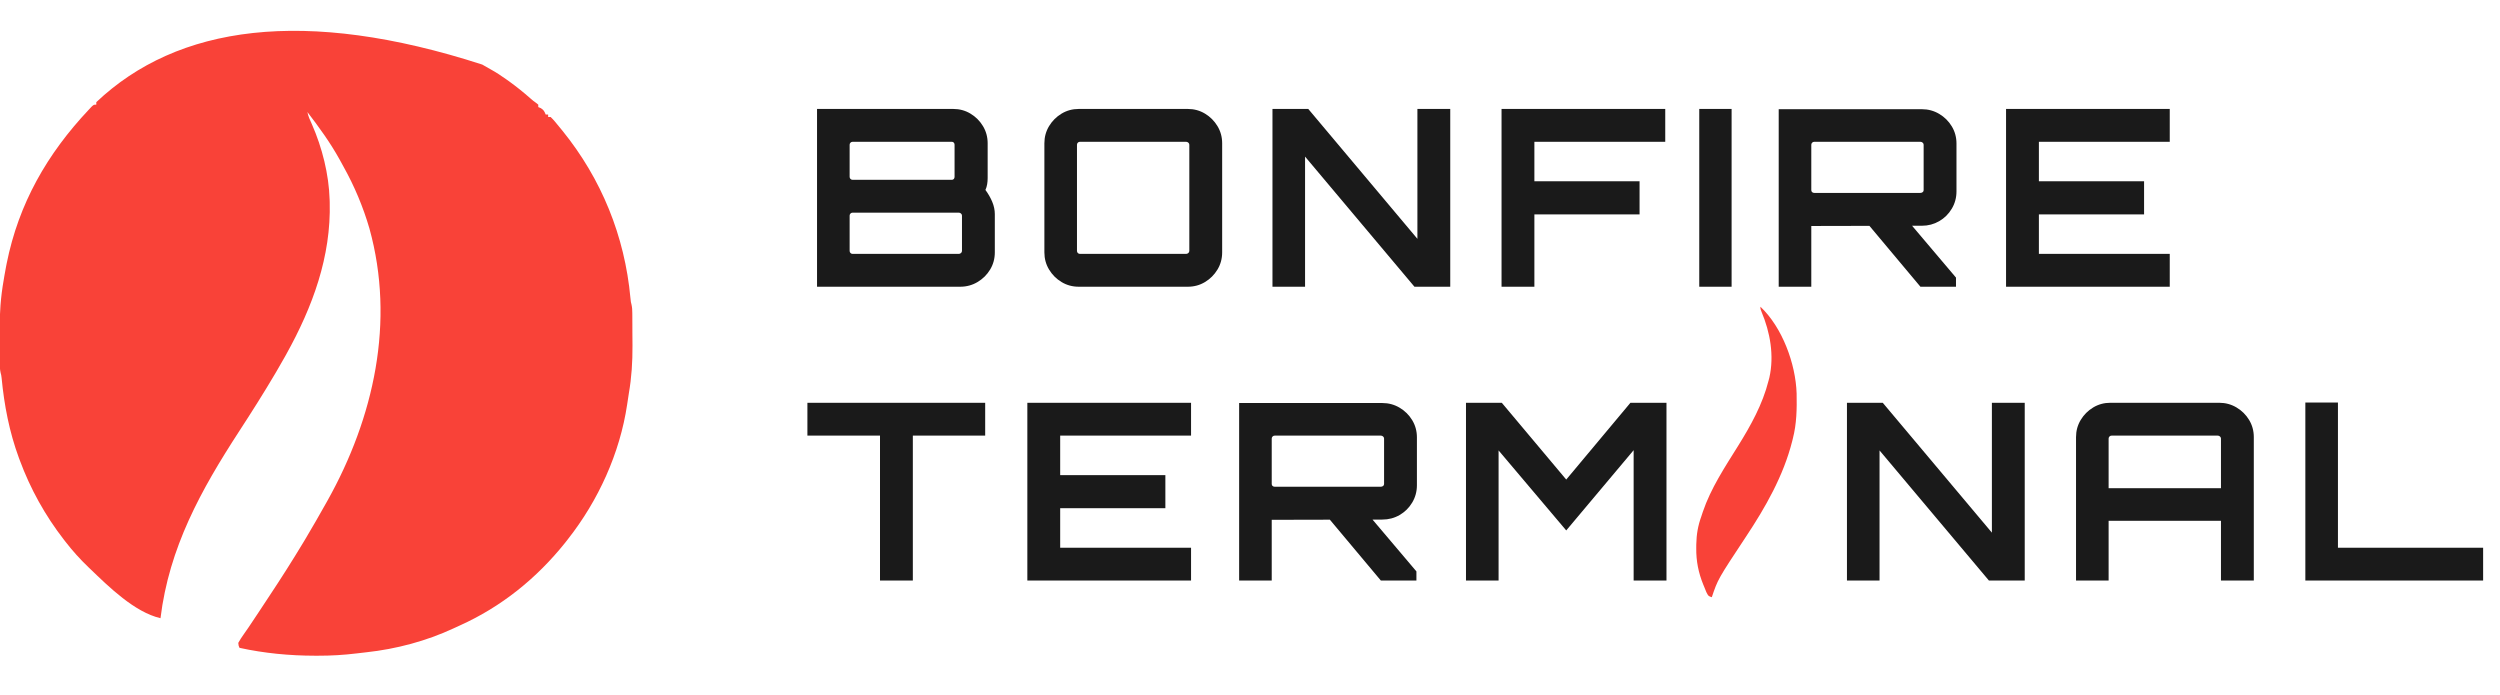
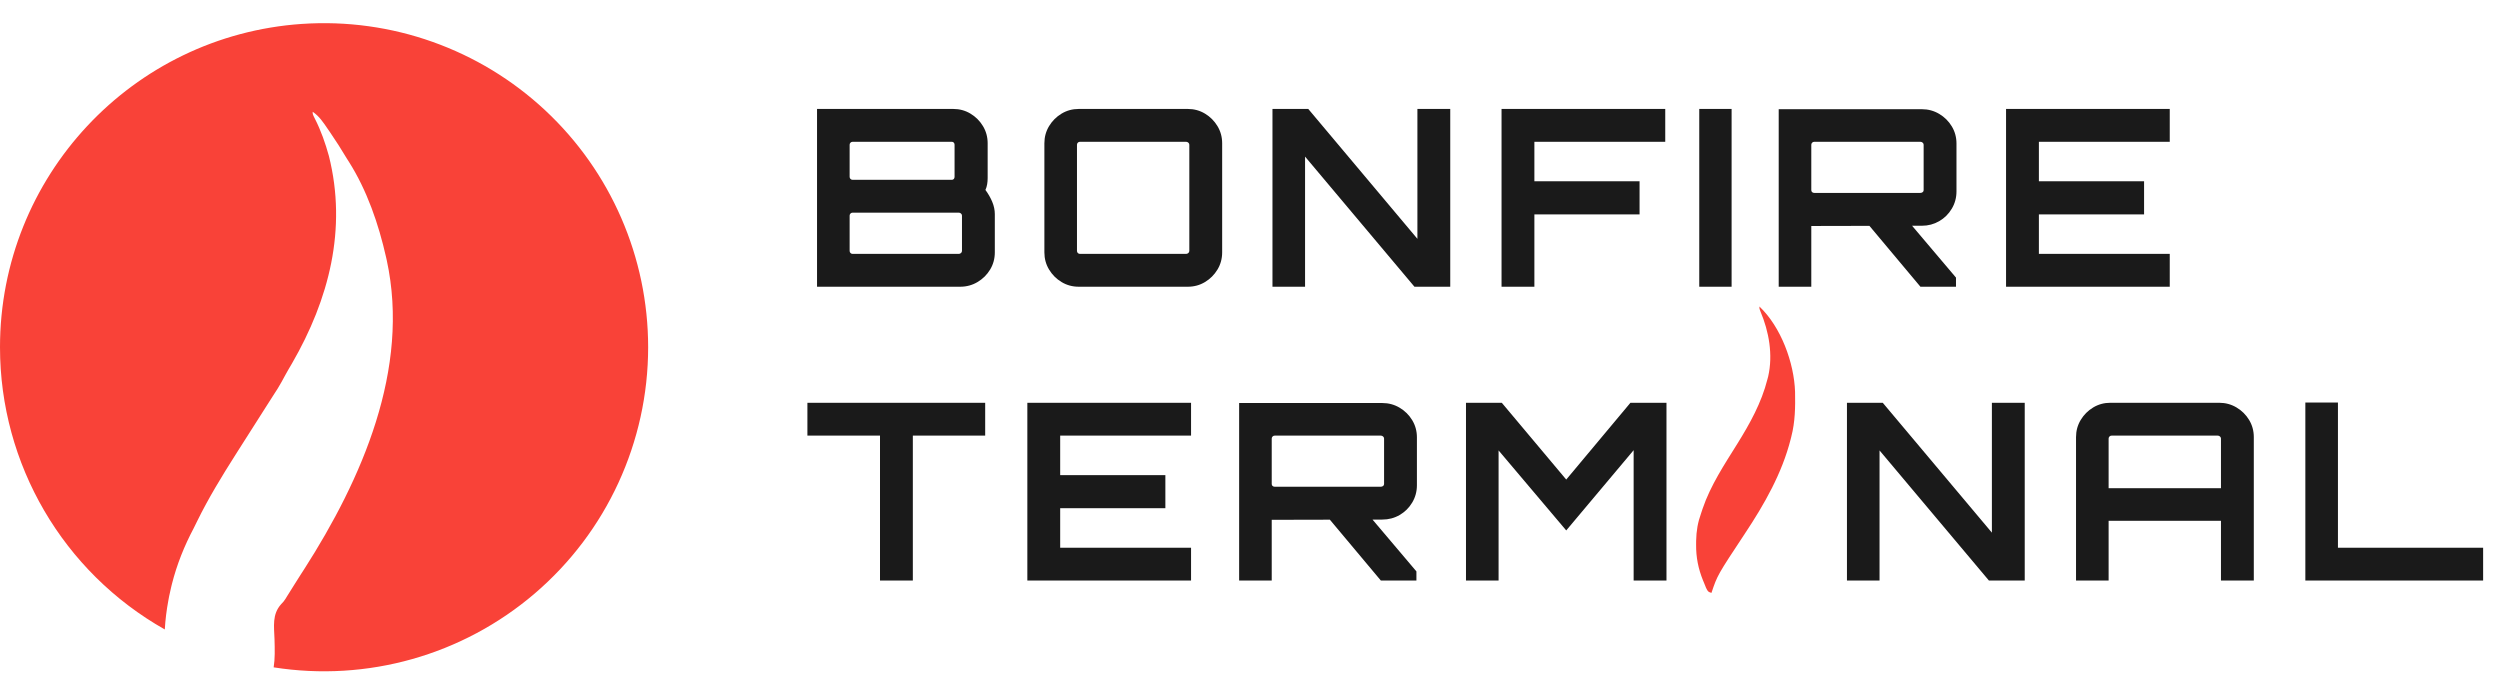
<svg xmlns="http://www.w3.org/2000/svg" width="324" height="90" viewBox="0 0 324 90">
-   <path fill="#f94238" fill-rule="evenodd" d="M62.496 8.367c.369.224.742.432 1.121.637.707.389 1.366.828 2.023 1.296l.353.25a36 36 0 0 1 2.705 2.166c.422.364.422.364.799.633l.263.211v.32l.3.12c.396.233.492.42.66.84h.32v.32h.32c.413.388.76.843 1.12 1.28l.397.482c5.069 6.254 8.09 13.676 8.826 21.692.057.546.057.546.139.852.088.377.1.716.104 1.102l.004.462.002.5.003.521.003 1.099q.004.823.012 1.645c.01 2.093-.112 4.1-.469 6.163a57 57 0 0 0-.222 1.463c-.941 6.324-3.739 12.452-7.679 17.459l-.367.47c-3.698 4.615-8.254 8.29-13.65 10.717q-.404.183-.804.37c-3.517 1.638-7.441 2.682-11.297 3.098q-.622.067-1.242.145a40 40 0 0 1-5.04.3h-.378c-3.275-.004-6.58-.316-9.782-1.02-.12-.255-.12-.255-.16-.64.203-.372.41-.694.655-1.036l.693-.998c.442-.642.869-1.294 1.297-1.945l1.396-2.117a185 185 0 0 0 4.419-6.974l.24-.4a196 196 0 0 0 2.66-4.61l.193-.342c6.031-10.774 8.79-23.216 5.447-35.278a38.5 38.5 0 0 0-3.373-8.046q-.259-.464-.51-.93c-1.199-2.166-2.653-4.163-4.157-6.124.117.575.346 1.068.59 1.6 1.323 3.015 2.193 6.462 2.29 9.76l.01.31c.197 7.065-2.221 13.583-5.61 19.69l-.163.295a86 86 0 0 1-1.117 1.945l-.206.35c-1.481 2.51-3.042 4.97-4.631 7.413-4.968 7.64-9.083 15.075-10.203 24.237-3.37-.787-6.691-4.064-9.12-6.4l-.238-.228A29.6 29.6 0 0 1 8.48 70.2l-.202-.26a38.6 38.6 0 0 1-5.718-10.3l-.119-.318C1.21 55.976.545 52.516.207 48.974.16 48.6.16 48.6.079 48.306c-.088-.386-.102-.734-.105-1.13l-.004-.47-.003-.51-.002-.533-.003-1.121q-.004-.84-.012-1.68c-.01-2.24.139-4.378.53-6.582l.087-.526q.098-.589.213-1.174l.081-.416C2.42 26.373 6.111 19.942 11.52 14.2l.35-.374c.29-.266.29-.266.61-.266v-.32C23 3.288 39.46.913 62.496 8.367" />
+   <path fill="#f94238" fill-rule="evenodd" d="M39.134 3.098A42 42 0 0 0 0 45a42 42 0 0 0 21.357 36.577 30 30 0 0 1 .463-3.765l.096-.52q.12-.594.263-1.182l.102-.422c.642-2.532 1.599-4.924 2.82-7.227q.234-.471.464-.942c1.461-2.975 3.175-5.778 4.95-8.574l.298-.47q.854-1.343 1.71-2.685l2.052-3.225.263-.413.577-.902.306-.477.276-.43c.353-.571.67-1.158.986-1.75.276-.508.57-1.003.864-1.501 4.802-8.312 7.148-17.434 4.78-26.87-.456-1.651-1.035-3.309-1.816-4.836-.288-.574-.288-.574-.288-.902.857.583 1.363 1.363 1.938 2.205l.308.445a62 62 0 0 1 2.184 3.42l.24.374c2.377 3.742 3.878 8.122 4.846 12.423l.083.37c3.063 14.099-3.235 28.398-10.696 40.041l-.468.725q-.383.596-.758 1.198l-.262.418-.488.78-.227.36-.225.37c-.248.363-.248.363-.561.688-1.188 1.317-.917 2.878-.86 4.539.037 1.331.069 2.526-.11 3.649A42 42 0 0 0 84 44.999 42 42 0 0 0 39.134 3.1" />
  <path fill="#1a1a1a" d="M105.888 37.16V14.12h17.664q1.216 0 2.224.608t1.616 1.616.608 2.224v4.512q0 .416-.064.8t-.224.736q.544.736.88 1.536t.336 1.6v4.96q0 1.216-.608 2.224t-1.632 1.616-2.24.608zm4.608-4.256h13.76q.16 0 .288-.112t.128-.272v-4.576q0-.16-.128-.272t-.288-.112h-13.76q-.16 0-.272.112t-.112.272v4.576q0 .16.112.272t.272.112m0-9.6h12.864q.16 0 .256-.112t.096-.272v-4.16q0-.16-.096-.272t-.256-.112h-12.864q-.16 0-.272.112t-.112.272v4.16q0 .16.112.272t.272.112M139.8 37.16q-1.216 0-2.224-.608t-1.616-1.616-.608-2.224V18.568q0-1.216.608-2.224t1.616-1.616 2.224-.608h14.144q1.216 0 2.224.608t1.616 1.616.608 2.224v14.144q0 1.216-.608 2.224t-1.616 1.616-2.224.608Zm.16-4.256h13.76q.16 0 .288-.112t.128-.272V18.76q0-.16-.128-.272t-.288-.112h-13.76q-.16 0-.272.112t-.112.272v13.76q0 .16.112.272t.272.112m24.952 4.256V14.12h4.64l14.144 16.832V14.12h4.256v23.04h-4.64l-14.176-16.864V37.16Zm29.688 0V14.12h21.216v4.256h-16.96v5.12h13.632v4.288h-13.632v9.376Zm25.624 0V14.12h4.192v23.04Zm28.664 0-6.944-8.288h5.536l6.016 7.104v1.184Zm-18.368 0V14.152h18.56q1.216 0 2.24.608t1.632 1.616.608 2.224v6.208q0 1.216-.608 2.24t-1.632 1.616-2.24.592l-14.336.032v7.872ZM235.128 25h13.76q.16 0 .288-.096t.128-.256V18.76q0-.16-.128-.272t-.288-.112h-13.76q-.16 0-.272.112t-.112.272v5.888q0 .16.112.256t.272.096m24.856 12.16V14.12H281.2v4.256h-16.96v5.12h13.632v4.288H264.24v5.12h16.96v4.256ZM114.048 75.24V56.456h-9.408V52.2h23.04v4.256h-9.376V75.24Zm19.096 0V52.2h21.216v4.256H137.4v5.12h13.632v4.288H137.4v5.12h16.96v4.256Zm45.816 0-6.944-8.288h5.536l6.016 7.104v1.184Zm-18.368 0V52.232h18.56q1.216 0 2.24.608t1.632 1.616.608 2.224v6.208q0 1.216-.608 2.24t-1.632 1.616-2.24.592l-14.336.032v7.872Zm4.608-12.16h13.76q.16 0 .288-.096t.128-.256V56.84q0-.16-.128-.272t-.288-.112H165.2q-.16 0-.272.112t-.112.272v5.888q0 .16.112.256t.272.096m24.792 12.16V52.2h4.64l8.352 9.952 8.32-9.952h4.672v23.04h-4.256V58.344l-8.736 10.4-8.768-10.368V75.24Zm49.373 0V52.2h4.64l14.144 16.832V52.2h4.256v23.04h-4.64l-14.176-16.864V75.24Zm29.688 0V56.648q0-1.216.608-2.224t1.616-1.616 2.224-.608h14.112q1.216 0 2.24.608t1.632 1.616.608 2.224V75.24h-4.256v-7.744h-14.56v7.744zm4.224-11.968h14.56V56.84q0-.16-.128-.272t-.288-.112h-13.76q-.16 0-.272.112t-.112.272zm25.496 11.968V52.168h4.224v18.816h18.816v4.256Z" />
-   <path fill="#f94238" d="M228.15 39.75c2.843 2.684 4.568 7.4 4.692 11.228.038 1.997.012 3.934-.492 5.872l-.083.336c-1.132 4.476-3.459 8.561-5.996 12.38-3.634 5.498-3.634 5.498-4.421 7.834-.45-.15-.45-.15-.708-.66q-.136-.33-.267-.662l-.134-.32c-.625-1.547-.923-3.038-.907-4.705l.004-.497c.026-1.31.214-2.42.662-3.656l.188-.569c1.04-3.062 2.855-5.794 4.555-8.52 1.653-2.656 3.188-5.408 3.957-8.461l.11-.413c.643-2.847.104-5.88-1.017-8.531-.143-.356-.143-.356-.143-.656" />
+   <path fill="#f94238" d="M228.015 39.72c2.803 2.646 4.503 7.296 4.626 11.07.037 1.969.012 3.878-.485 5.79l-.082.33c-1.116 4.413-3.41 8.441-5.911 12.206-3.584 5.42-3.584 5.42-4.36 7.724-.443-.148-.443-.148-.697-.65q-.134-.326-.263-.653l-.133-.317c-.616-1.524-.91-2.994-.893-4.638l.003-.49c.026-1.29.21-2.385.653-3.604l.185-.561c1.026-3.019 2.815-5.712 4.491-8.401 1.63-2.618 3.143-5.331 3.901-8.341l.109-.407c.634-2.807.102-5.798-1.003-8.412-.14-.35-.14-.35-.14-.646" />
</svg>
